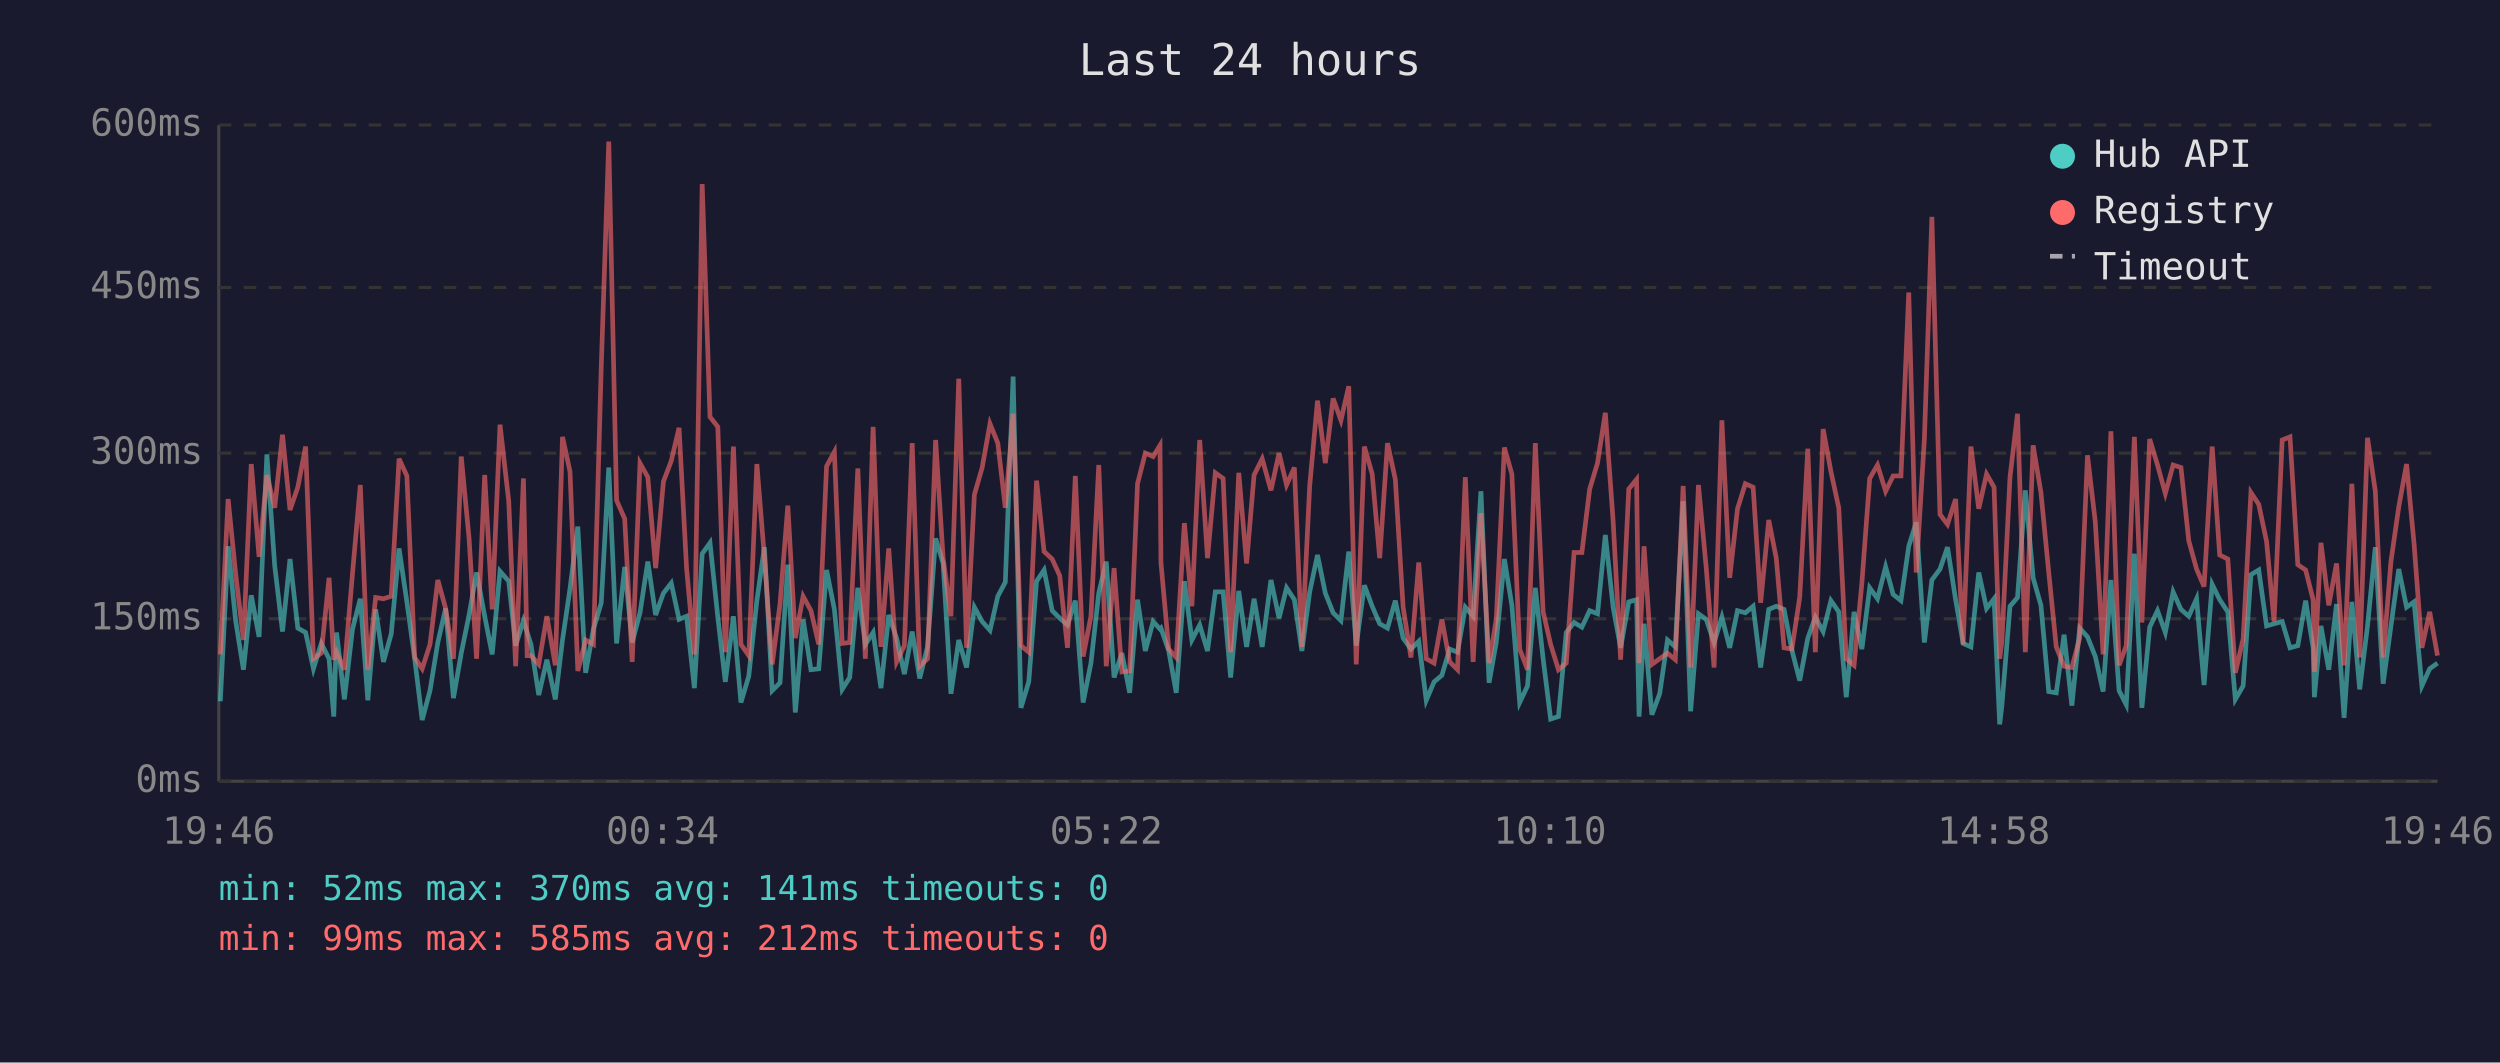
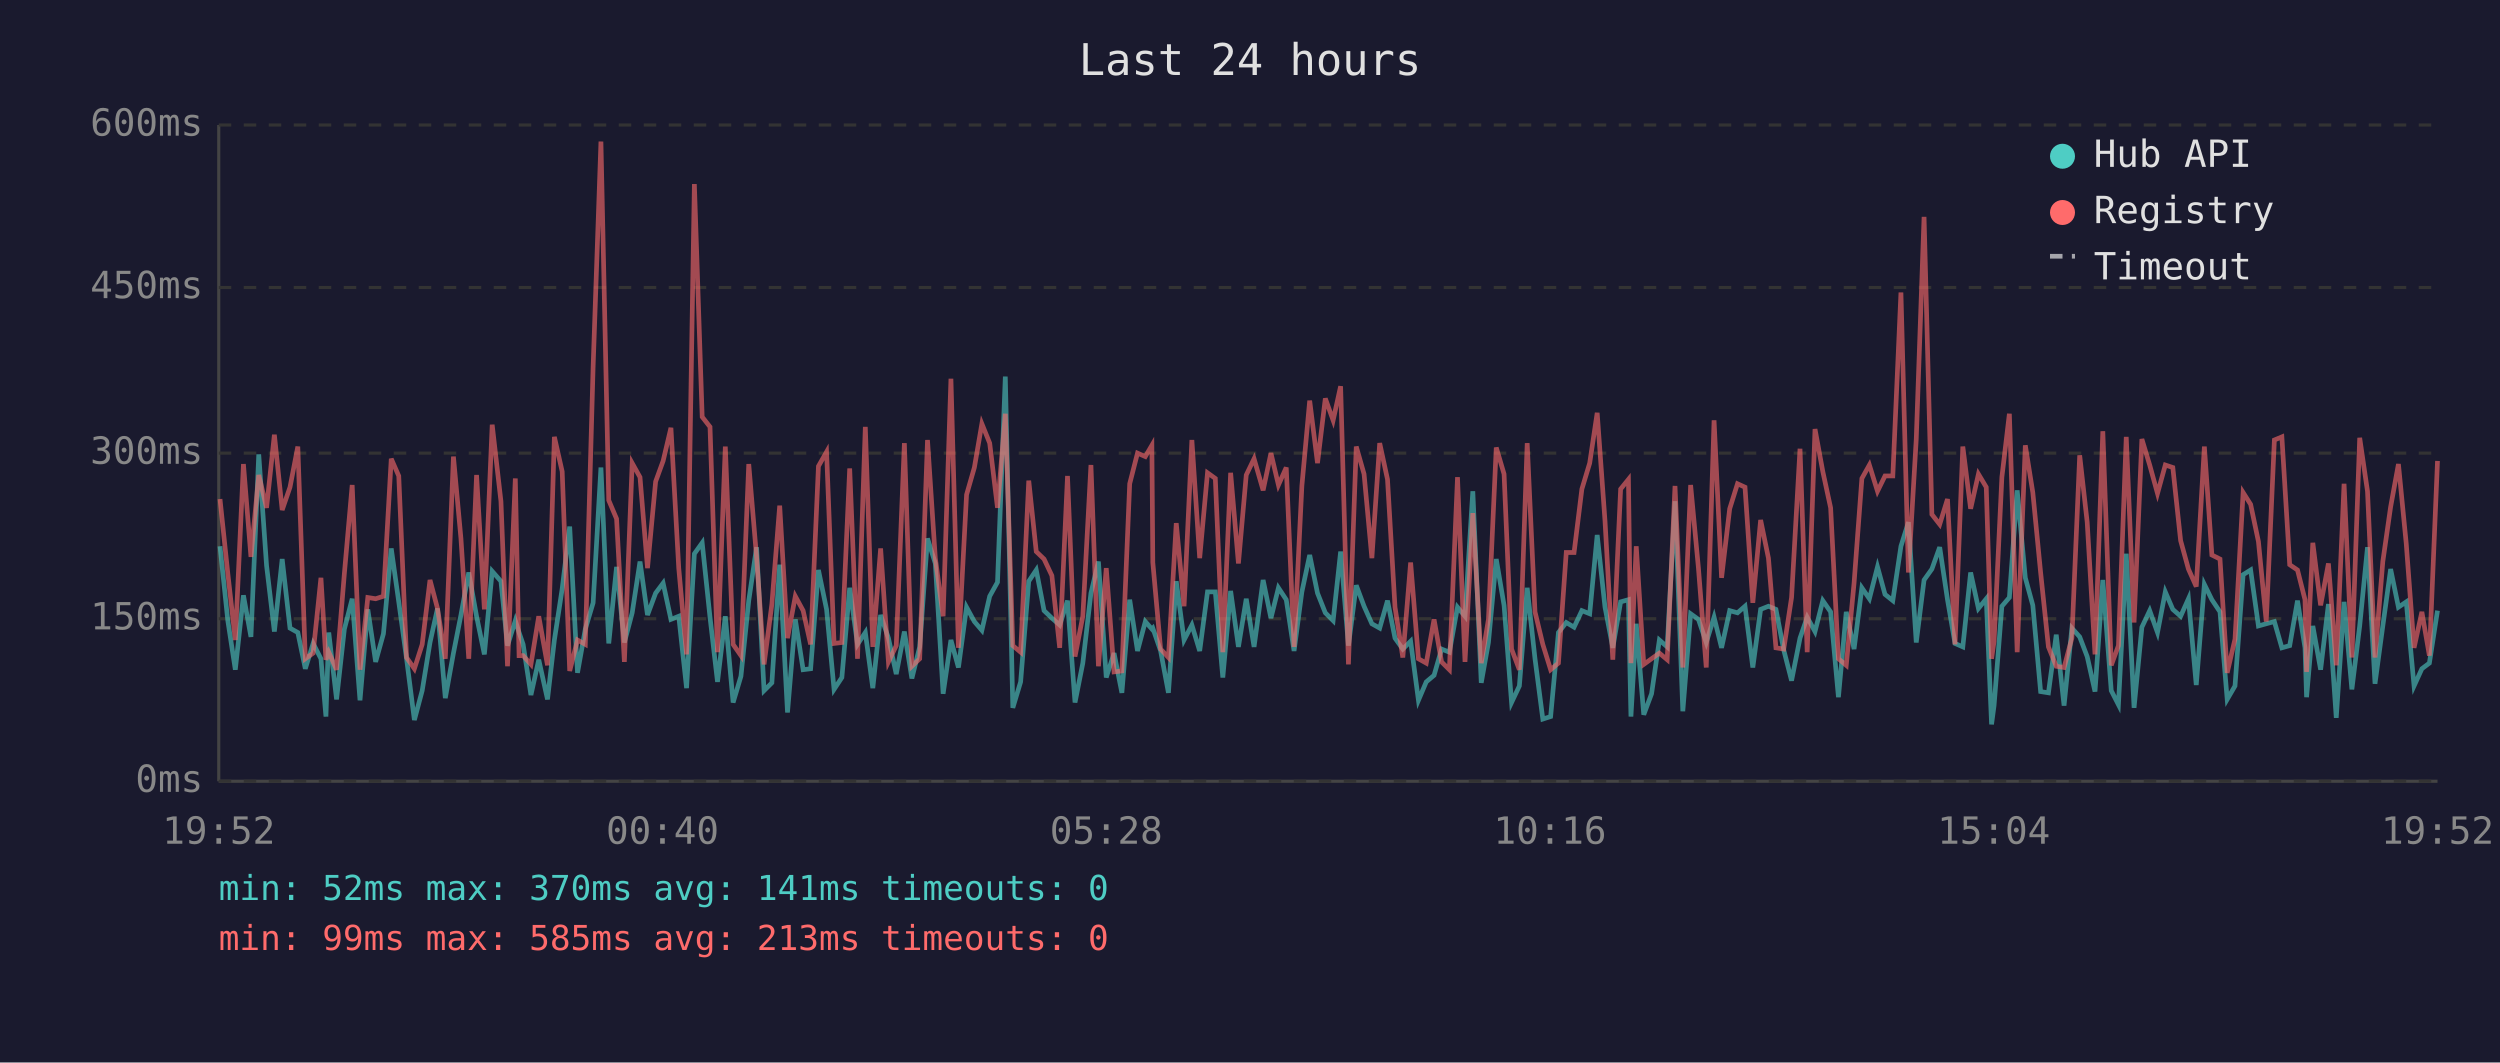
<svg xmlns="http://www.w3.org/2000/svg" viewBox="0 0 800 340" font-family="monospace" font-size="12">
  <rect width="800" height="340" fill="#1a1a2e" />
  <text x="400" y="24" fill="#e0e0e0" font-size="14" text-anchor="middle">Last 24 hours</text>
  <line x1="70" y1="40" x2="70" y2="250" stroke="#444" stroke-width="1" />
  <line x1="70" y1="250" x2="780" y2="250" stroke="#444" stroke-width="1" />
  <line x1="70" y1="250" x2="780" y2="250" stroke="#333" stroke-width="1" stroke-dasharray="4" />
  <text x="65" y="250" fill="#888" text-anchor="end" dominant-baseline="middle">0ms</text>
  <line x1="70" y1="198" x2="780" y2="198" stroke="#333" stroke-width="1" stroke-dasharray="4" />
  <text x="65" y="198" fill="#888" text-anchor="end" dominant-baseline="middle">150ms</text>
  <line x1="70" y1="145" x2="780" y2="145" stroke="#333" stroke-width="1" stroke-dasharray="4" />
  <text x="65" y="145" fill="#888" text-anchor="end" dominant-baseline="middle">300ms</text>
  <line x1="70" y1="92" x2="780" y2="92" stroke="#333" stroke-width="1" stroke-dasharray="4" />
  <text x="65" y="92" fill="#888" text-anchor="end" dominant-baseline="middle">450ms</text>
  <line x1="70" y1="40" x2="780" y2="40" stroke="#333" stroke-width="1" stroke-dasharray="4" />
  <text x="65" y="40" fill="#888" text-anchor="end" dominant-baseline="middle">600ms</text>
-   <text x="70" y="270" fill="#888" text-anchor="middle">19:46</text>
-   <text x="212" y="270" fill="#888" text-anchor="middle">00:34</text>
-   <text x="354" y="270" fill="#888" text-anchor="middle">05:22</text>
-   <text x="496" y="270" fill="#888" text-anchor="middle">10:10</text>
-   <text x="638" y="270" fill="#888" text-anchor="middle">14:58</text>
-   <text x="780" y="270" fill="#888" text-anchor="middle">19:46</text>
-   <polyline points="70.5,224.4 73.0,174.8 75.4,198.6 77.9,214.3 80.4,190.5 82.9,203.8 85.4,145.4 87.9,181.0 90.4,202.1 92.8,178.9 95.3,201.0 97.8,202.4 100.3,214.0 102.8,205.9 105.3,210.8 106.8,229.3 107.7,202.4 110.2,223.8 112.8,201.3 115.3,191.6 117.7,224.1 120.2,195.0 122.7,211.8 125.2,202.8 127.7,175.5 130.2,192.6 132.7,210.8 135.1,230.4 137.6,221.0 140.1,205.6 142.6,194.7 145.1,223.4 147.6,209.0 150.1,196.8 152.5,183.2 155.1,197.2 157.5,209.4 160.0,182.8 162.8,186.0 165.0,206.6 167.5,198.6 168.7,202.4 169.9,206.2 172.4,222.4 175.0,211.1 177.7,223.8 180.0,204.8 182.4,188.4 184.9,168.5 187.4,215.3 189.9,201.3 192.4,192.9 194.8,149.6 197.3,205.9 199.9,181.4 202.3,205.6 204.8,196.1 207.3,179.7 209.8,196.8 212.3,189.8 214.8,186.6 217.3,198.2 219.7,197.2 222.2,220.2 224.7,177.2 227.2,173.7 229.7,197.5 232.1,218.2 234.7,197.2 237.1,224.8 239.6,216.4 242.2,192.2 244.6,175.1 247.1,221.0 249.6,218.5 252.1,180.7 254.5,228.0 257.0,198.2 259.5,214.3 262.0,214.0 264.5,182.4 267.0,195.0 269.5,220.6 271.9,216.8 274.5,188.1 276.9,206.2 279.4,202.4 281.9,220.2 284.4,196.8 286.9,204.2 289.4,215.7 291.9,202.1 294.3,217.1 296.8,207.0 299.4,172.3 301.8,180.3 304.3,222.0 306.8,204.8 309.3,213.6 311.8,194.3 314.3,198.9 316.8,201.7 319.3,190.8 321.7,186.3 324.2,120.5 326.7,226.5 329.2,218.2 331.7,186.0 334.1,182.4 336.7,195.4 339.1,197.8 341.6,200.0 344.1,192.2 346.6,224.8 349.1,212.2 351.6,189.8 354.0,179.7 356.5,216.8 359.0,209.0 361.5,221.7 364.0,191.9 366.5,208.3 369.0,198.9 371.2,201.3 371.5,201.0 374.0,208.3 376.4,221.7 379.0,186.0 381.4,204.8 383.9,200.0 386.4,208.3 388.9,189.4 391.4,189.4 393.8,216.8 396.4,189.1 398.9,207.0 401.3,191.6 403.9,207.0 406.7,185.6 409.3,197.8 411.7,188.1 414.2,191.9 416.6,208.3 419.1,189.4 421.6,177.6 424.1,189.8 426.6,196.1 429.1,198.6 431.6,176.5 434.0,206.6 436.6,187.3 439.1,194.0 441.5,199.6 444.0,201.0 446.5,192.2 449.0,204.2 451.5,207.7 454.0,205.2 456.4,224.1 458.9,218.2 461.4,216.1 463.9,207.7 466.4,208.7 468.9,194.3 471.4,197.2 473.9,157.2 476.5,218.5 478.8,205.6 481.4,178.9 483.8,193.7 486.3,224.8 488.8,219.5 491.3,188.1 493.8,210.8 496.2,230.1 498.7,229.3 501.2,202.4 503.7,199.2 506.2,200.7 508.7,195.4 511.2,196.4 513.7,171.2 516.2,194.3 518.6,207.3 521.2,192.6 523.7,191.9 524.5,229.3 526.1,199.6 528.6,228.7 531.1,222.0 533.6,204.8 536.1,207.0 538.6,160.4 541.0,227.6 543.5,196.4 546.0,198.2 548.5,205.6 551.0,197.5 553.5,207.3 556.0,195.4 558.5,196.1 561.0,194.0 563.4,213.6 566.0,195.0 568.4,194.0 570.9,195.0 573.4,208.0 575.9,217.8 578.5,204.2 580.9,197.5 583.4,202.1 585.9,192.2 588.4,195.8 590.8,223.1 593.3,195.8 595.8,207.7 598.3,188.1 600.8,191.6 603.4,181.4 605.8,190.2 608.3,192.2 610.8,174.8 613.2,167.1 615.8,205.6 618.2,185.6 620.8,182.1 623.2,175.1 625.8,191.9 628.2,205.9 630.7,207.0 633.2,183.2 635.7,194.7 638.1,191.6 639.9,231.8 640.6,225.8 643.2,194.0 645.6,191.2 648.1,156.9 650.6,184.9 653.1,193.7 655.6,221.3 658.0,221.7 660.5,203.1 663.0,225.8 665.5,201.0 668.0,203.8 670.5,210.1 673.0,221.3 675.5,185.6 678.1,221.0 680.4,225.5 683.0,177.2 685.4,226.5 687.9,200.7 690.4,195.4 692.9,202.4 695.4,189.4 697.9,195.0 700.4,197.2 702.9,191.6 705.3,219.2 707.9,187.0 710.3,191.9 712.9,195.8 715.3,223.8 717.8,219.5 720.3,183.9 722.8,182.4 725.3,200.3 727.7,199.6 730.3,198.9 732.8,207.3 735.3,206.6 737.8,192.2 740.2,207.3 740.6,223.1 742.7,200.3 745.2,214.3 747.7,193.3 750.1,229.7 752.6,192.6 755.1,220.6 757.6,200.3 760.1,175.1 762.6,218.8 765.1,200.3 767.6,182.1 770.1,194.3 772.5,192.6 775.0,219.5 777.5,214.0 780.0,212.2" fill="none" stroke="#4ecdc4" stroke-width="1.5" opacity="0.6" />
-   <polyline points="70.5,209.4 73.0,159.7 75.4,183.5 77.9,204.8 80.4,148.5 82.9,178.2 85.4,152.0 87.9,162.5 90.4,139.1 92.8,163.2 95.3,155.9 97.8,142.9 100.3,210.8 102.8,209.0 105.3,184.9 106.8,211.1 107.7,208.7 110.2,214.3 112.8,183.5 115.3,155.2 117.7,214.3 120.2,191.2 122.7,191.6 125.2,190.8 127.7,146.8 130.2,152.3 132.7,210.4 135.1,214.0 137.6,206.2 140.1,185.6 142.6,194.7 145.1,210.8 147.6,146.1 150.1,172.3 152.5,210.8 155.1,152.0 157.5,195.0 160.0,135.9 162.8,160.4 165.0,213.2 167.5,153.1 168.7,209.8 169.9,209.8 172.4,212.6 175.0,197.2 177.7,212.9 180.0,139.8 182.4,150.9 184.9,214.7 187.4,204.8 189.9,206.2 192.4,117.3 194.8,45.3 197.3,160.1 199.9,166.0 202.3,211.8 204.8,148.2 207.3,152.7 209.8,181.8 212.3,154.1 214.8,147.5 217.3,136.9 219.7,181.8 222.2,209.4 224.7,58.9 227.2,133.4 229.7,136.6 232.1,208.7 234.7,142.9 237.1,206.2 239.6,209.8 242.2,148.5 244.6,178.2 247.1,212.6 249.6,193.3 252.1,161.8 254.5,204.2 257.0,190.8 259.5,195.4 262.0,206.2 264.5,149.2 267.0,144.6 269.5,205.9 271.9,205.6 274.5,149.9 276.9,210.8 279.4,136.6 281.9,207.0 284.4,175.5 286.9,211.8 289.4,206.6 291.9,141.8 294.3,213.2 296.8,210.8 299.4,140.8 301.8,178.6 304.3,197.2 306.8,121.2 309.3,207.3 311.8,158.3 314.3,149.6 316.8,135.6 319.3,141.8 321.7,162.5 324.2,132.4 326.7,206.6 329.2,208.7 331.7,153.8 334.1,176.5 336.7,178.9 339.1,184.2 341.6,207.3 344.1,152.3 346.6,210.1 349.1,197.2 351.6,148.8 354.0,213.2 356.5,181.8 359.0,215.0 361.5,214.7 364.0,154.8 366.5,145.0 369.0,146.1 371.2,142.5 371.5,180.0 374.0,207.7 376.4,210.4 379.0,167.4 381.4,194.0 383.9,140.8 386.4,178.6 388.9,151.3 391.4,153.1 393.8,208.7 396.4,151.3 398.9,180.3 401.3,152.0 403.9,146.8 406.7,156.9 409.3,145.0 411.7,155.2 414.2,149.6 416.6,207.0 419.1,155.5 421.6,128.2 424.1,148.2 426.6,127.5 429.1,134.5 431.6,123.6 434.0,212.6 436.6,142.9 439.1,151.7 441.5,178.6 444.0,141.8 446.5,153.4 449.0,194.3 451.5,210.4 454.0,180.0 456.4,210.8 458.9,212.2 461.4,198.2 463.9,211.8 466.4,214.3 468.9,152.7 471.4,211.8 473.9,164.2 476.5,212.2 478.8,198.2 481.4,143.2 483.8,151.7 486.3,207.7 488.8,214.3 491.3,141.8 493.8,195.8 496.2,206.2 498.7,214.3 501.2,212.2 503.7,176.8 506.2,176.8 508.7,156.5 511.2,148.2 513.7,132.1 516.2,166.7 518.6,211.1 521.2,156.5 523.7,153.4 524.5,212.2 526.1,174.8 528.6,212.6 531.1,210.8 533.6,209.0 536.1,211.1 538.6,155.5 541.0,213.6 543.5,155.2 546.0,181.8 548.5,213.6 551.0,134.5 553.5,184.9 556.0,162.8 558.5,154.8 561.0,155.9 563.4,192.9 566.0,166.4 568.4,178.6 570.9,207.3 573.4,207.7 575.9,191.2 578.5,143.6 580.9,208.7 583.4,137.3 585.9,150.9 588.4,162.5 590.8,210.8 593.3,212.9 595.8,186.6 598.3,153.1 600.8,148.8 603.4,157.2 605.8,152.3 608.3,152.3 610.8,93.6 613.2,183.2 615.8,140.5 618.2,69.4 620.8,164.6 623.2,167.8 625.8,159.7 628.2,206.2 630.7,142.9 633.2,162.8 635.7,151.7 638.1,155.9 639.9,210.8 640.6,205.2 643.2,152.7 645.6,132.4 648.1,208.7 650.6,142.5 653.1,157.6 655.6,183.2 658.0,207.0 660.5,213.2 663.0,213.6 665.5,204.2 668.0,145.7 670.5,167.1 673.0,209.4 675.5,138.0 678.1,212.9 680.4,206.6 683.0,139.8 685.4,199.2 687.9,140.5 690.4,148.8 692.9,157.9 695.4,148.8 697.9,149.6 700.4,173.0 702.9,182.1 705.3,187.7 707.9,142.9 710.3,177.6 712.9,178.9 715.3,215.3 717.8,204.5 720.3,157.6 722.8,161.4 725.3,173.3 727.7,198.9 730.3,140.8 732.8,139.8 735.3,180.7 737.8,182.4 740.2,191.9 740.6,215.0 742.7,173.7 745.2,193.7 747.7,180.3 750.1,212.9 752.6,154.8 755.1,210.4 757.6,140.1 760.1,157.2 762.6,210.4 765.1,179.7 767.6,162.2 770.1,148.5 772.5,174.0 775.0,207.3 777.5,195.8 780.0,209.8" fill="none" stroke="#ff6b6b" stroke-width="1.5" opacity="0.6" />
+   <text x="70" y="270" fill="#888" text-anchor="middle">19:52</text>
+   <text x="212" y="270" fill="#888" text-anchor="middle">00:40</text>
+   <text x="354" y="270" fill="#888" text-anchor="middle">05:28</text>
+   <text x="496" y="270" fill="#888" text-anchor="middle">10:16</text>
+   <text x="638" y="270" fill="#888" text-anchor="middle">15:04</text>
+   <text x="780" y="270" fill="#888" text-anchor="middle">19:52</text>
+   <polyline points="70.4,174.8 72.9,198.6 75.3,214.3 77.9,190.5 80.3,203.8 82.8,145.4 85.3,181.0 87.8,202.1 90.3,178.9 92.8,201.0 95.3,202.4 97.7,214.0 100.2,205.9 102.7,210.8 104.3,229.3 105.2,202.4 107.7,223.8 110.2,201.3 112.7,191.6 115.2,224.1 117.7,195.0 120.2,211.8 122.7,202.8 125.2,175.5 127.6,192.6 130.1,210.8 132.6,230.4 135.1,221.0 137.6,205.6 140.0,194.7 142.5,223.4 145.1,209.0 147.5,196.8 150.0,183.2 152.5,197.2 155.0,209.4 157.5,182.8 160.3,186.0 162.4,206.6 164.9,198.6 166.1,202.4 167.4,206.2 169.9,222.4 172.4,211.1 175.2,223.8 177.4,204.8 179.9,188.4 182.3,168.5 184.8,215.3 187.3,201.3 189.8,192.9 192.3,149.6 194.8,205.9 197.3,181.4 199.8,205.6 202.3,196.1 204.8,179.7 207.2,196.8 209.8,189.8 212.2,186.6 214.7,198.2 217.2,197.2 219.7,220.2 222.2,177.2 224.7,173.7 227.2,197.5 229.6,218.2 232.1,197.2 234.6,224.8 237.1,216.4 239.6,192.2 242.1,175.1 244.5,221.0 247.0,218.5 249.5,180.7 252.0,228.0 254.5,198.2 257.0,214.3 259.4,214.0 261.9,182.4 264.5,195.0 266.9,220.6 269.4,216.8 271.9,188.1 274.4,206.2 276.9,202.4 279.3,220.2 281.8,196.8 284.3,204.2 286.8,215.7 289.4,202.1 291.8,217.1 294.3,207.0 296.8,172.3 299.3,180.3 301.8,222.0 304.3,204.8 306.7,213.6 309.3,194.3 311.8,198.9 314.2,201.7 316.7,190.8 319.2,186.3 321.7,120.5 324.1,226.5 326.6,218.2 329.2,186.0 331.6,182.4 334.1,195.4 336.6,197.8 339.1,200.0 341.6,192.2 344.0,224.8 346.5,212.2 349.1,189.8 351.5,179.7 354.0,216.8 356.5,209.0 359.0,221.7 361.5,191.9 364.0,208.3 366.5,198.9 368.6,201.3 368.9,201.0 371.4,208.3 373.9,221.7 376.4,186.0 378.9,204.8 381.4,200.0 383.9,208.3 386.4,189.4 388.9,189.4 391.3,216.8 393.8,189.1 396.3,207.0 398.8,191.6 401.3,207.0 404.2,185.6 406.7,197.8 409.1,188.1 411.6,191.9 414.1,208.3 416.6,189.4 419.1,177.6 421.6,189.8 424.1,196.1 426.6,198.6 429.0,176.5 431.5,206.6 434.0,187.3 436.5,194.0 439.0,199.6 441.5,201.0 444.0,192.2 446.4,204.2 448.9,207.7 451.4,205.2 453.9,224.1 456.4,218.2 458.9,216.1 461.3,207.7 463.8,208.7 466.4,194.3 468.8,197.2 471.3,157.2 474.0,218.5 476.3,205.6 478.8,178.9 481.3,193.7 483.7,224.8 486.2,219.5 488.7,188.1 491.2,210.8 493.7,230.1 496.2,229.3 498.7,202.4 501.2,199.2 503.7,200.7 506.2,195.4 508.7,196.4 511.1,171.2 513.6,194.3 516.1,207.3 518.6,192.6 521.1,191.9 521.9,229.3 523.6,199.6 526.0,228.7 528.5,222.0 531.0,204.8 533.5,207.0 536.0,160.4 538.5,227.6 541.0,196.4 543.5,198.2 546.0,205.6 548.5,197.5 550.9,207.3 553.5,195.4 556.0,196.1 558.4,194.0 560.9,213.6 563.4,195.0 565.9,194.0 568.3,195.0 570.8,208.0 573.3,217.8 576.0,204.2 578.3,197.5 580.8,202.1 583.3,192.2 585.8,195.8 588.3,223.1 590.8,195.8 593.3,207.7 595.8,188.1 598.2,191.6 600.8,181.4 603.2,190.2 605.7,192.2 608.3,174.8 610.7,167.1 613.2,205.6 615.7,185.6 618.2,182.1 620.7,175.1 623.2,191.9 625.6,205.9 628.1,207.0 630.6,183.2 633.1,194.7 635.6,191.6 637.3,231.8 638.1,225.8 640.6,194.0 643.0,191.2 645.5,156.9 648.1,184.9 650.5,193.7 653.0,221.3 655.5,221.7 658.0,203.1 660.5,225.8 663.0,201.0 665.5,203.8 667.9,210.1 670.4,221.3 672.9,185.6 675.6,221.0 677.9,225.5 680.4,177.2 682.9,226.5 685.4,200.7 687.9,195.4 690.4,202.4 692.9,189.4 695.3,195.0 697.8,197.2 700.3,191.6 702.8,219.2 705.4,187.0 707.8,191.9 710.4,195.8 712.7,223.8 715.2,219.5 717.8,183.9 720.2,182.4 722.7,200.3 725.2,199.6 727.8,198.9 730.2,207.3 732.7,206.6 735.2,192.2 737.6,207.3 738.1,223.1 740.1,200.3 742.6,214.3 745.1,193.3 747.6,229.7 750.1,192.6 752.6,220.6 755.1,200.3 757.6,175.1 760.0,218.8 762.5,200.3 765.0,182.1 767.5,194.3 770.0,192.6 772.5,219.5 775.0,214.0 777.4,212.2 780.0,195.4" fill="none" stroke="#4ecdc4" stroke-width="1.5" opacity="0.6" />
+   <polyline points="70.4,159.7 72.9,183.5 75.3,204.8 77.9,148.5 80.3,178.2 82.8,152.0 85.3,162.5 87.8,139.1 90.3,163.2 92.8,155.9 95.3,142.9 97.7,210.8 100.2,209.0 102.7,184.9 104.3,211.1 105.2,208.7 107.7,214.3 110.2,183.5 112.7,155.2 115.2,214.3 117.7,191.2 120.2,191.6 122.7,190.8 125.2,146.8 127.6,152.3 130.1,210.4 132.6,214.0 135.1,206.2 137.6,185.6 140.0,194.7 142.5,210.8 145.1,146.1 147.5,172.3 150.0,210.8 152.5,152.0 155.0,195.0 157.5,135.9 160.3,160.4 162.4,213.2 164.9,153.1 166.1,209.8 167.4,209.8 169.9,212.6 172.4,197.2 175.2,212.9 177.4,139.8 179.9,150.9 182.3,214.7 184.8,204.8 187.3,206.2 189.8,117.3 192.3,45.3 194.8,160.1 197.3,166.0 199.8,211.8 202.3,148.2 204.8,152.7 207.2,181.8 209.8,154.1 212.2,147.5 214.7,136.9 217.2,181.8 219.7,209.4 222.2,58.9 224.7,133.4 227.2,136.6 229.6,208.7 232.1,142.9 234.6,206.2 237.1,209.8 239.6,148.5 242.1,178.2 244.5,212.6 247.0,193.3 249.5,161.8 252.0,204.2 254.5,190.8 257.0,195.4 259.4,206.2 261.9,149.2 264.5,144.6 266.9,205.9 269.4,205.6 271.9,149.9 274.4,210.8 276.9,136.6 279.3,207.0 281.8,175.5 284.3,211.8 286.8,206.6 289.4,141.8 291.8,213.2 294.3,210.8 296.8,140.8 299.3,178.6 301.8,197.2 304.3,121.2 306.7,207.3 309.3,158.3 311.8,149.6 314.2,135.6 316.7,141.8 319.2,162.5 321.7,132.4 324.1,206.6 326.6,208.7 329.2,153.8 331.6,176.5 334.1,178.9 336.6,184.2 339.1,207.3 341.6,152.3 344.0,210.1 346.5,197.2 349.1,148.8 351.5,213.2 354.0,181.8 356.5,215.0 359.0,214.7 361.5,154.8 364.0,145.0 366.5,146.1 368.6,142.5 368.9,180.0 371.4,207.7 373.9,210.4 376.4,167.4 378.9,194.0 381.4,140.8 383.9,178.6 386.4,151.3 388.9,153.1 391.3,208.7 393.8,151.3 396.3,180.3 398.8,152.0 401.3,146.8 404.2,156.9 406.7,145.0 409.1,155.2 411.6,149.6 414.1,207.0 416.6,155.5 419.1,128.2 421.6,148.2 424.1,127.5 426.6,134.5 429.0,123.6 431.5,212.6 434.0,142.9 436.5,151.7 439.0,178.6 441.5,141.8 444.0,153.4 446.4,194.3 448.9,210.4 451.4,180.0 453.9,210.8 456.4,212.2 458.9,198.2 461.3,211.8 463.8,214.3 466.4,152.7 468.8,211.8 471.3,164.2 474.0,212.2 476.3,198.2 478.8,143.2 481.3,151.7 483.7,207.7 486.2,214.3 488.7,141.8 491.2,195.8 493.7,206.2 496.2,214.3 498.7,212.2 501.2,176.8 503.7,176.8 506.2,156.5 508.7,148.2 511.1,132.1 513.6,166.7 516.1,211.1 518.6,156.5 521.1,153.4 521.9,212.2 523.6,174.8 526.0,212.6 528.5,210.8 531.0,209.0 533.5,211.1 536.0,155.5 538.5,213.6 541.0,155.2 543.5,181.8 546.0,213.6 548.5,134.5 550.9,184.9 553.5,162.8 556.0,154.8 558.4,155.9 560.9,192.9 563.4,166.4 565.9,178.6 568.3,207.3 570.8,207.7 573.3,191.2 576.0,143.6 578.3,208.7 580.8,137.3 583.3,150.9 585.8,162.5 588.3,210.8 590.8,212.9 593.3,186.6 595.8,153.1 598.2,148.8 600.8,157.2 603.2,152.3 605.7,152.3 608.3,93.6 610.7,183.2 613.2,140.5 615.7,69.4 618.2,164.6 620.7,167.8 623.2,159.7 625.6,206.2 628.1,142.9 630.6,162.8 633.1,151.7 635.6,155.9 637.3,210.8 638.1,205.2 640.6,152.7 643.0,132.4 645.5,208.7 648.1,142.5 650.5,157.6 653.0,183.2 655.5,207.0 658.0,213.2 660.5,213.6 663.0,204.2 665.5,145.7 667.9,167.1 670.4,209.4 672.9,138.0 675.6,212.9 677.9,206.6 680.4,139.8 682.9,199.2 685.4,140.5 687.9,148.8 690.4,157.9 692.9,148.8 695.3,149.6 697.8,173.0 700.3,182.1 702.8,187.7 705.4,142.9 707.8,177.6 710.4,178.9 712.7,215.3 715.2,204.5 717.8,157.6 720.2,161.4 722.7,173.3 725.2,198.9 727.8,140.8 730.2,139.8 732.7,180.7 735.2,182.4 737.6,191.9 738.1,215.0 740.1,173.7 742.6,193.7 745.1,180.3 747.6,212.9 750.1,154.8 752.6,210.4 755.1,140.1 757.6,157.2 760.0,210.4 762.5,179.7 765.0,162.2 767.5,148.5 770.0,174.0 772.5,207.3 775.0,195.8 777.4,209.8 780.0,147.5" fill="none" stroke="#ff6b6b" stroke-width="1.5" opacity="0.6" />
  <circle cx="660" cy="50" r="4" fill="#4ecdc4" />
  <text x="670" y="50" fill="#e0e0e0" dominant-baseline="middle">Hub API</text>
  <circle cx="660" cy="68" r="4" fill="#ff6b6b" />
  <text x="670" y="68" fill="#e0e0e0" dominant-baseline="middle">Registry</text>
  <line x1="656" y1="82" x2="664" y2="82" stroke="#e0e0e0" stroke-width="1.5" stroke-dasharray="4,3" opacity="0.7" />
  <text x="670" y="86" fill="#e0e0e0" dominant-baseline="middle">Timeout</text>
  <text x="70" y="288" fill="#4ecdc4" font-size="11">min: 52ms  max: 370ms  avg: 141ms  timeouts: 0</text>
-   <text x="70" y="304" fill="#ff6b6b" font-size="11">min: 99ms  max: 585ms  avg: 212ms  timeouts: 0</text>
+   <text x="70" y="304" fill="#ff6b6b" font-size="11">min: 99ms  max: 585ms  avg: 213ms  timeouts: 0</text>
</svg>
